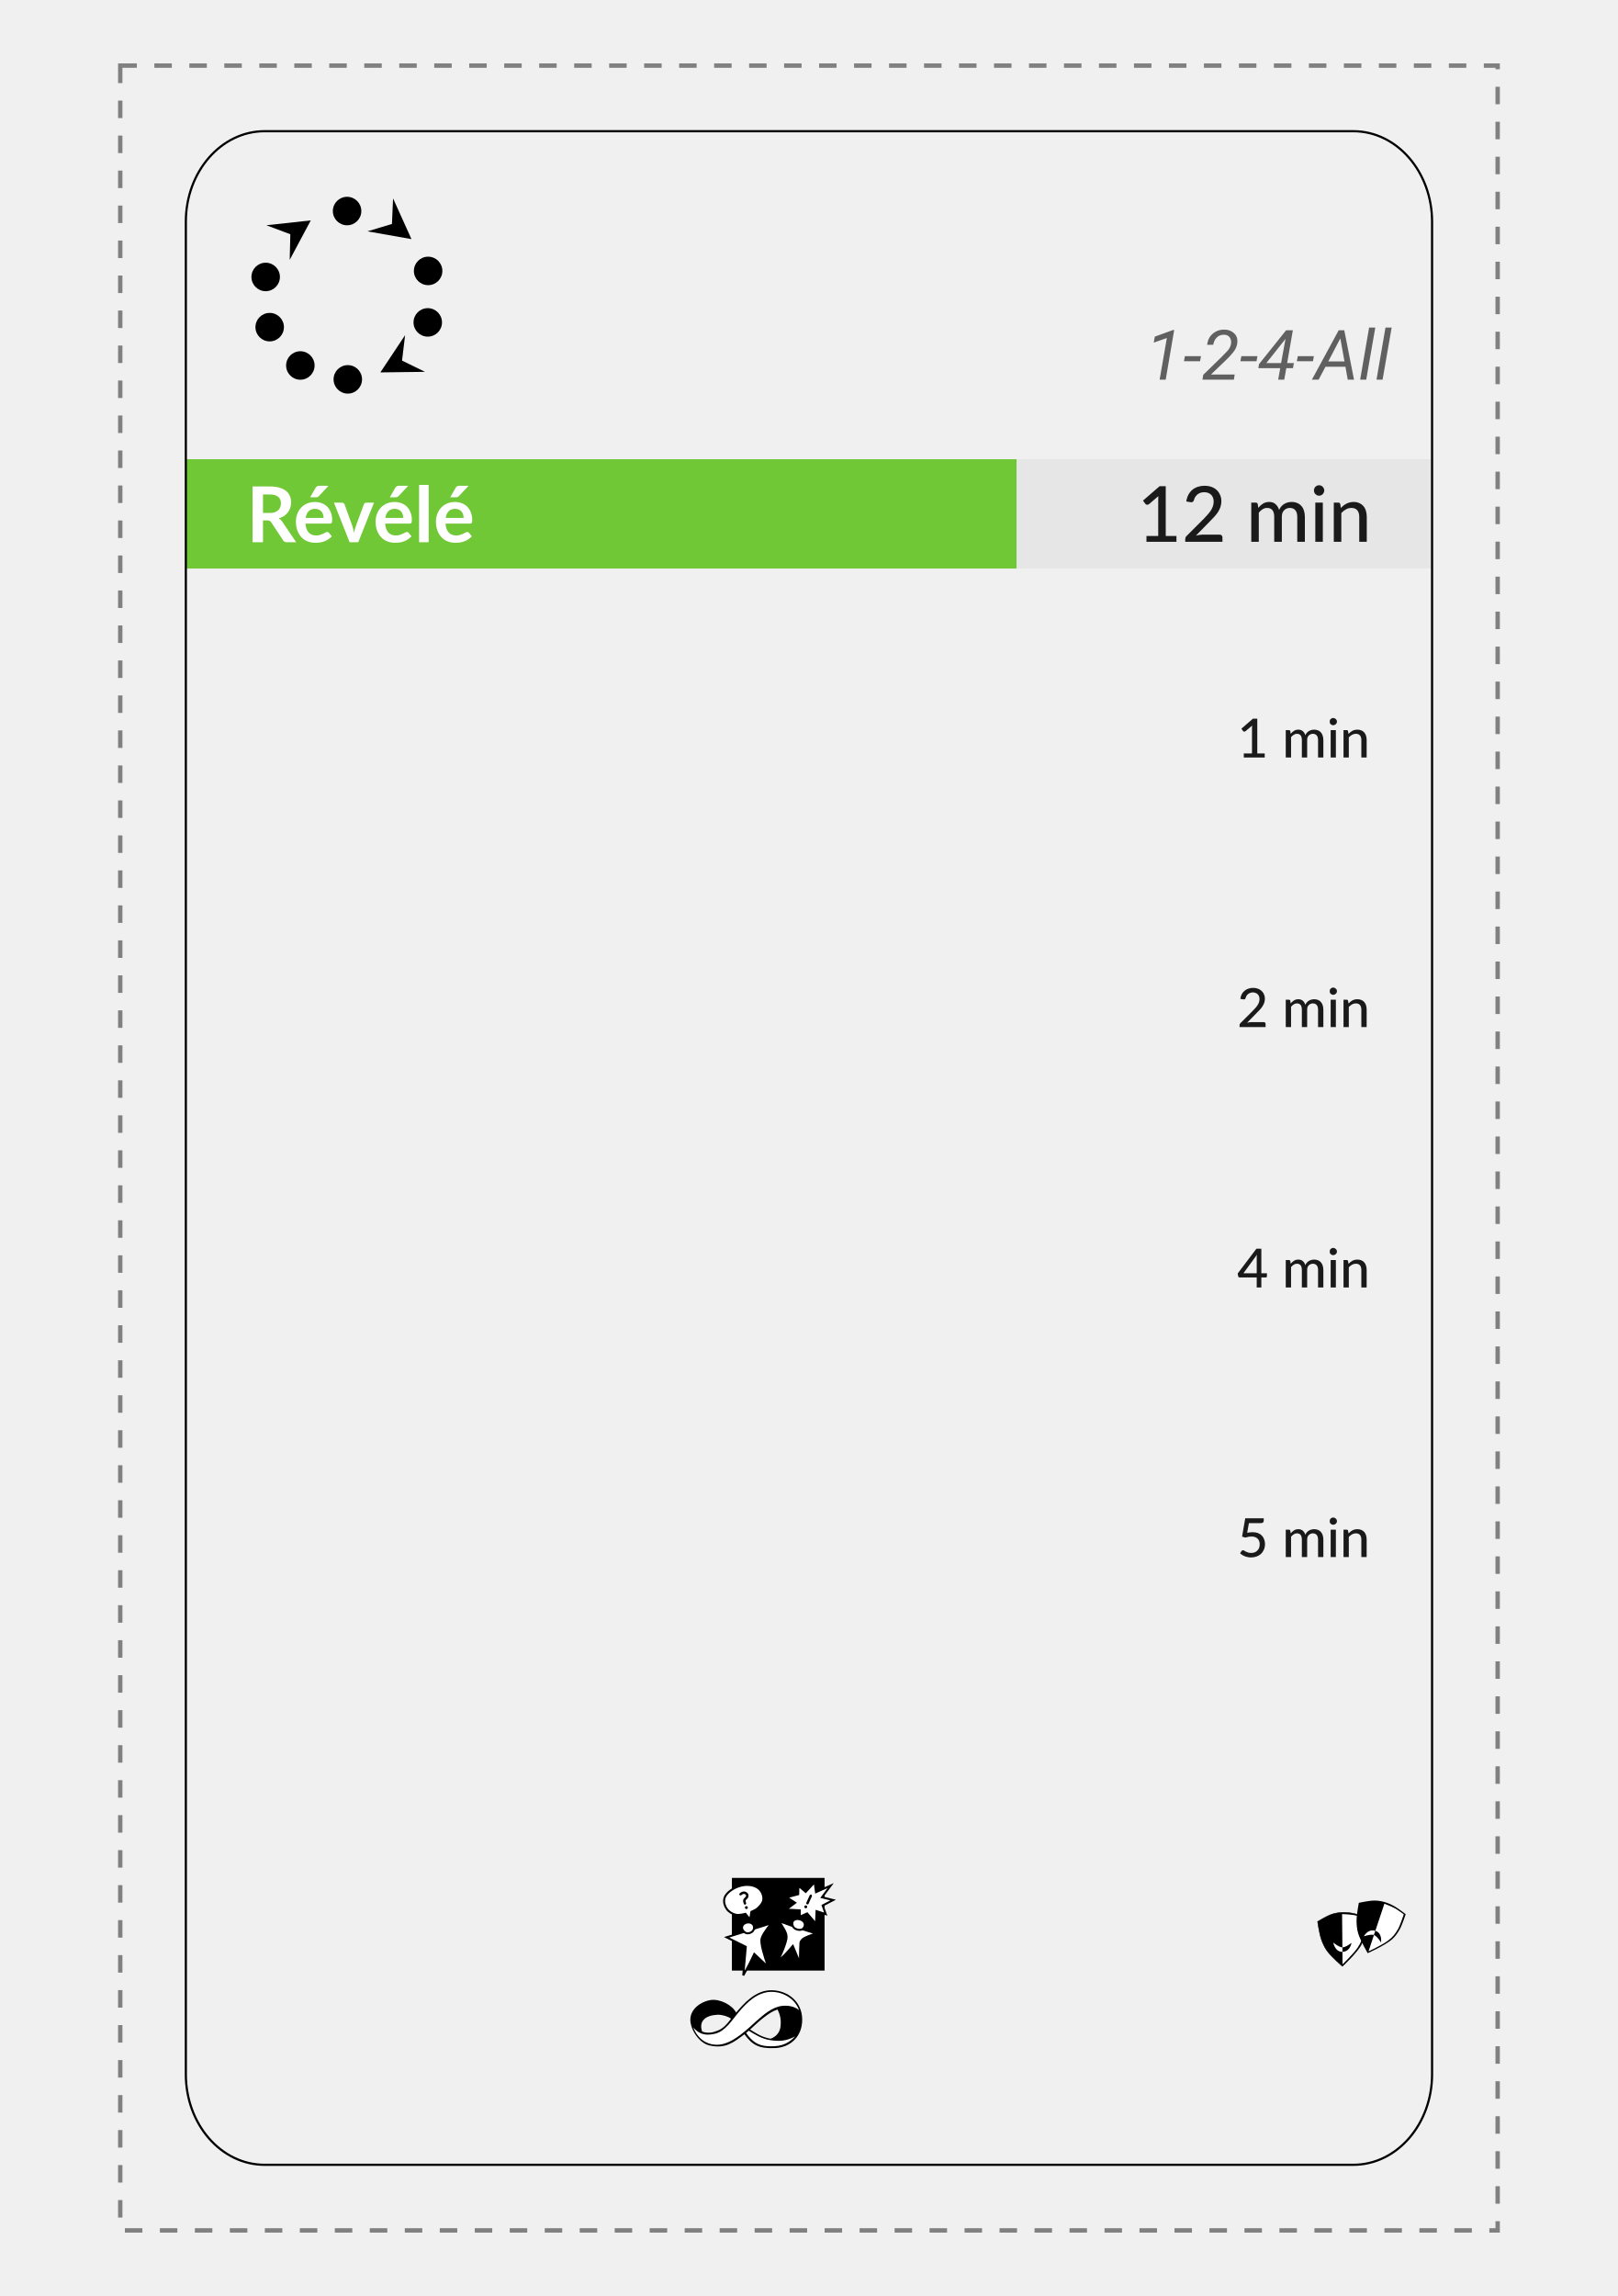
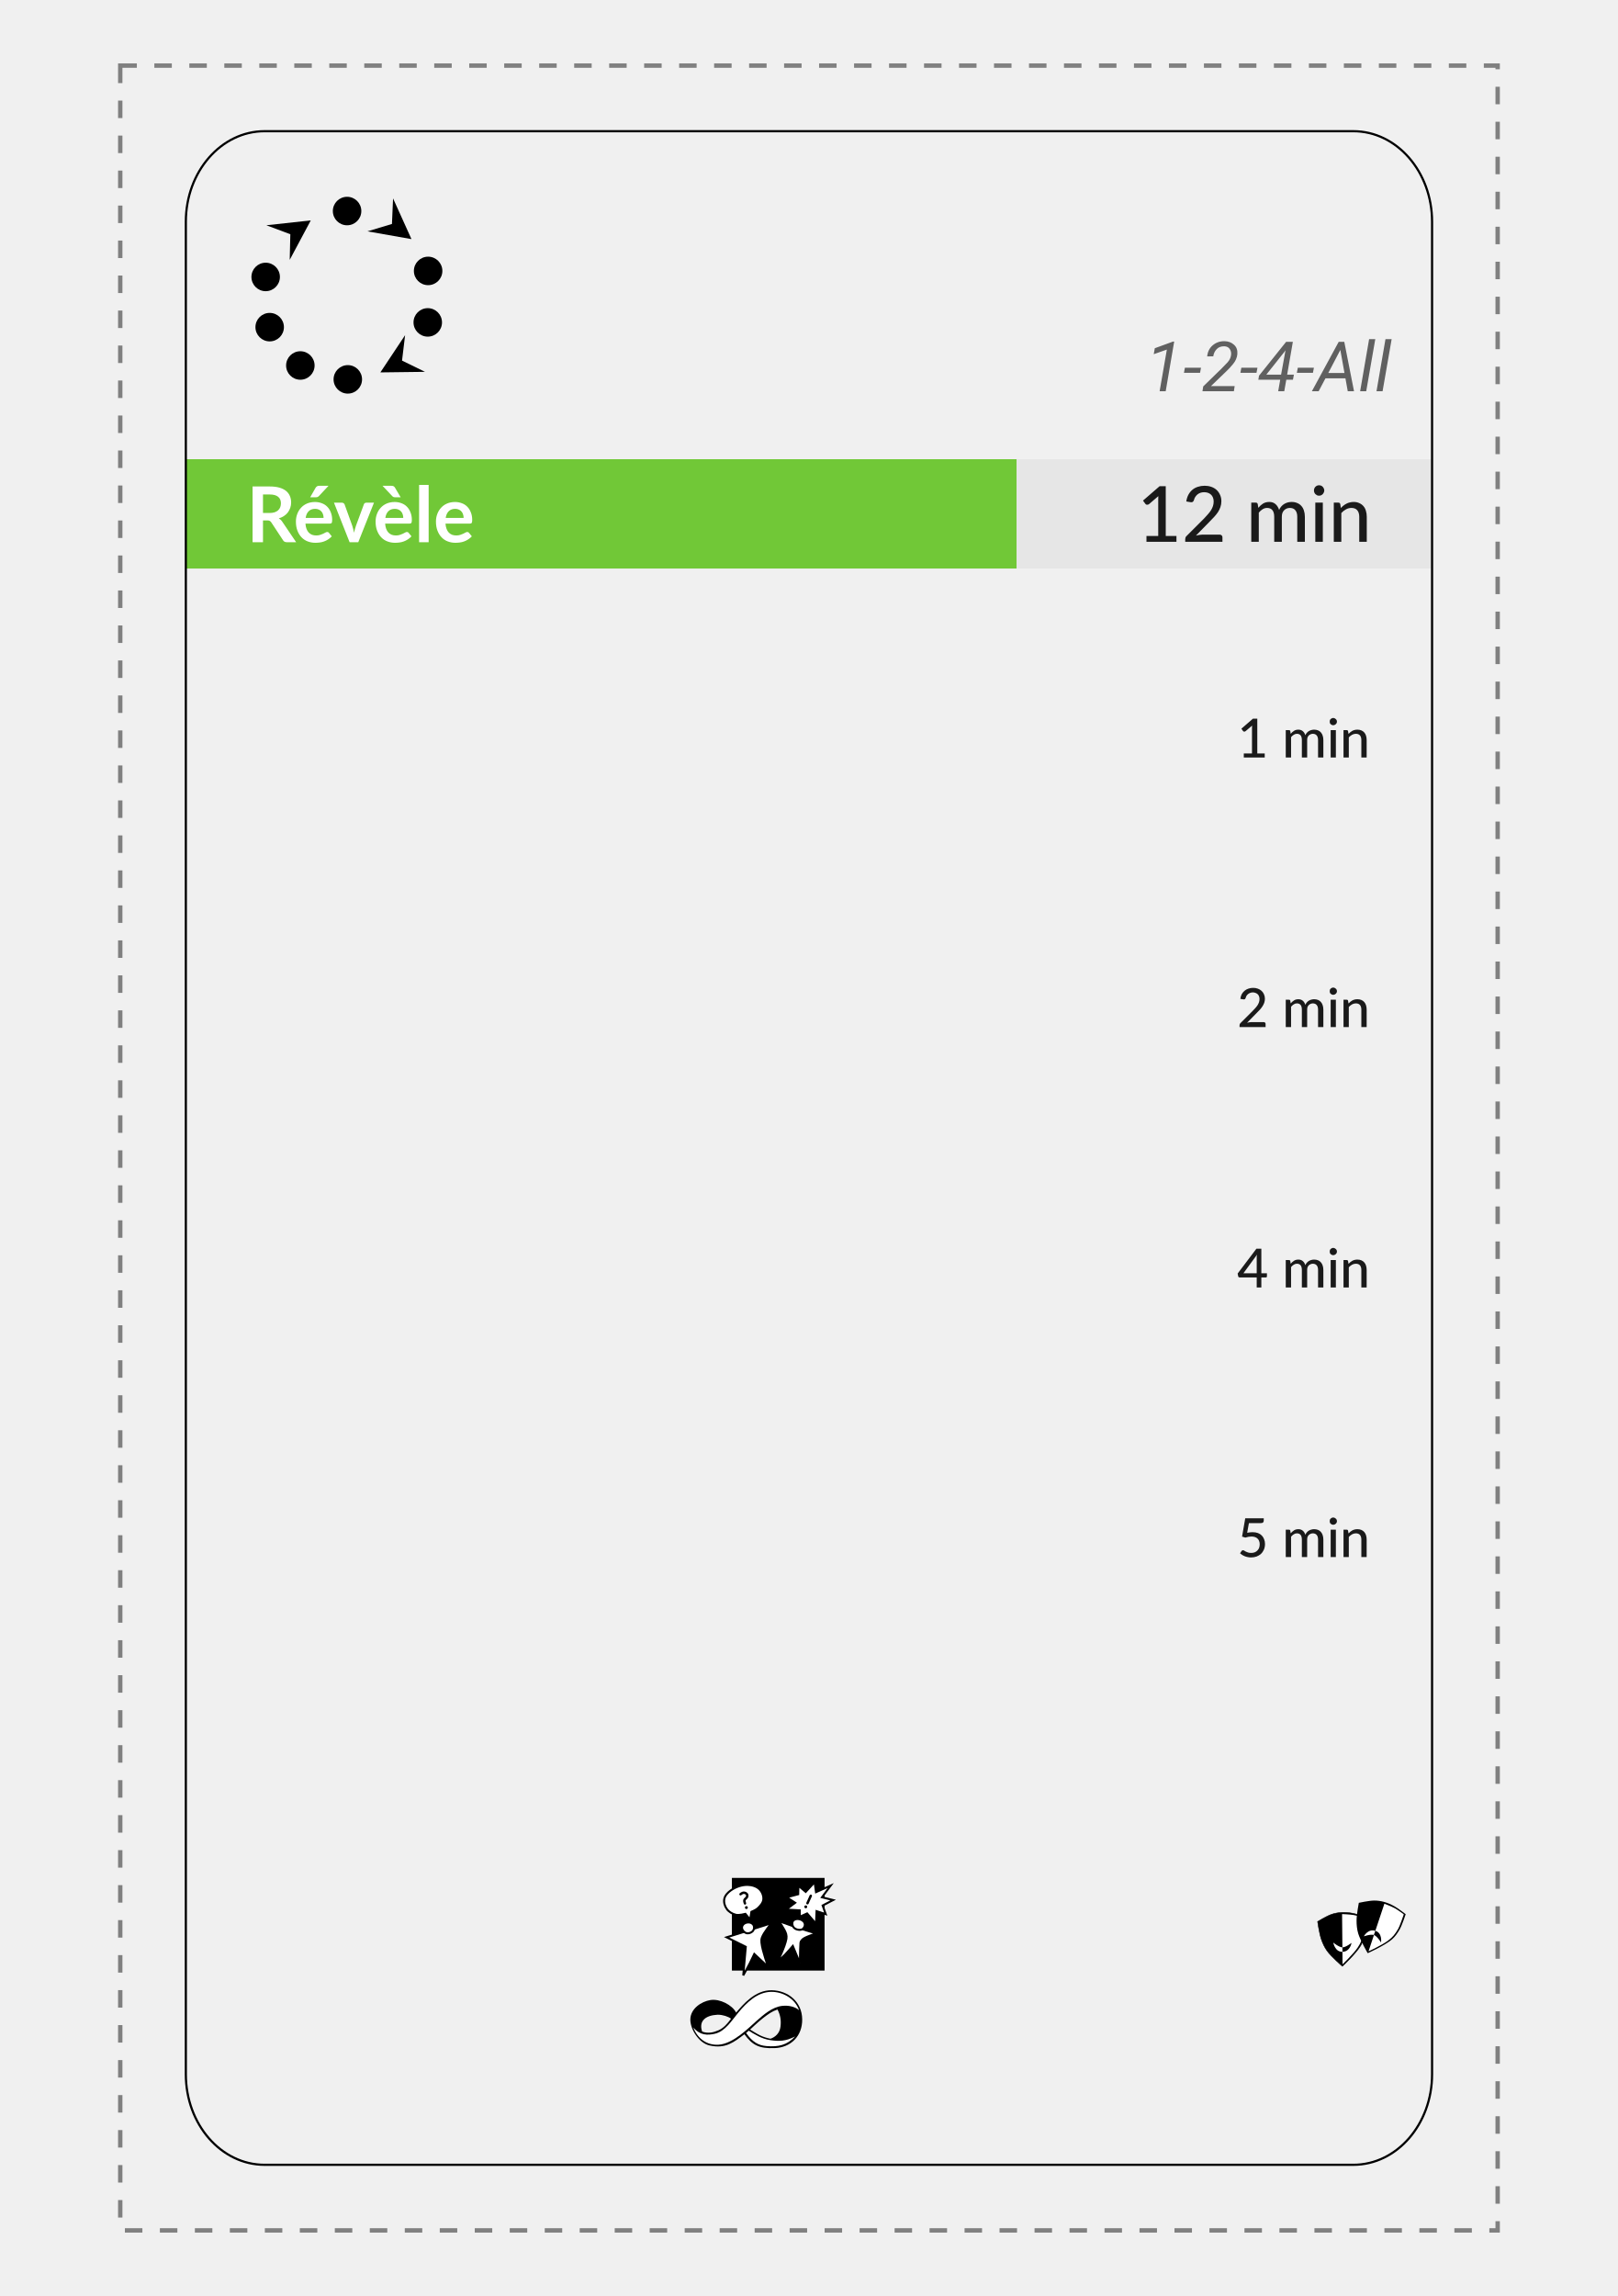
<svg xmlns="http://www.w3.org/2000/svg" xmlns:xlink="http://www.w3.org/1999/xlink" width="74mm" height="105mm" viewBox="0 0 262.205 372.047" id="svg2" version="1.1" enable-background="new">
  <defs id="defs4" />
  <g id="layer1" transform="translate(0,-680.315)" style="display:inline">
    <path style="fill:none;fill-rule:evenodd;stroke:#808080;stroke-width:0.709;stroke-linecap:butt;stroke-linejoin:miter;stroke-miterlimit:4;stroke-dasharray:2.835, 2.835;stroke-dashoffset:0;stroke-opacity:1" d="m 19.488,690.945 0,350.787 223.228,0 0,-350.787 z" id="path3350" transform="translate(4.3385302e-7,8.6660179e-6)" />
  </g>
  <g id="layer2" style="display:inline">
    <path style="fill:none;fill-opacity:1;stroke:none;stroke-width:0.709;stroke-miterlimit:4;stroke-dasharray:2.835, 2.835;stroke-dashoffset:0;stroke-opacity:1" d="m 42.884,21.259 c -7.071,0 -12.766,6.545 -12.766,14.674 l 0,38.477 201.969,0 0,-38.477 c 0,-8.129 -5.692,-14.674 -12.764,-14.674 l -176.439,0 z" id="rect4195-3" />
  </g>
  <g id="layer8" style="display:inline">
    <rect style="display:inline;fill:#71c837;fill-opacity:1;stroke:none;stroke-width:1;stroke-miterlimit:4;stroke-dasharray:none;stroke-dashoffset:0;stroke-opacity:1" id="rect4178" width="134.646" height="17.717" x="30.118" y="74.409" />
    <text xml:space="preserve" style="font-style:normal;font-weight:normal;line-height:0%;font-family:sans-serif;letter-spacing:0px;word-spacing:0px;display:inline;fill:#000000;fill-opacity:1;stroke:none;stroke-width:1px;stroke-linecap:butt;stroke-linejoin:miter;stroke-opacity:1" x="39.935" y="87.861" id="text4180">
-       <tspan id="tspan4182" x="39.935" y="87.861" style="font-style:normal;font-variant:normal;font-weight:bold;font-stretch:normal;font-size:12.5px;line-height:1.25;font-family:Lato;-inkscape-font-specification:'Lato Bold';fill:#ffffff">Révélé</tspan>
+       <tspan id="tspan4182" x="39.935" y="87.861" style="font-style:normal;font-variant:normal;font-weight:bold;font-stretch:normal;font-size:12.5px;line-height:1.25;font-family:Lato;-inkscape-font-specification:'Lato Bold';fill:#ffffff">Révèle</tspan>
    </text>
    <rect y="74.409" x="164.764" height="17.717" width="67.323" id="rect4191" style="display:inline;fill:#e6e6e6;fill-opacity:1;stroke:none;stroke-width:1;stroke-miterlimit:4;stroke-dasharray:none;stroke-dashoffset:0;stroke-opacity:1" />
    <text xml:space="preserve" style="font-style:normal;font-weight:normal;line-height:0%;font-family:sans-serif;letter-spacing:0px;word-spacing:0px;fill:#1a1a1a;fill-opacity:1;stroke:none;stroke-width:1px;stroke-linecap:butt;stroke-linejoin:miter;stroke-opacity:1" x="184.268" y="87.79" id="text4193">
      <tspan id="tspan4195" x="184.268" y="87.79" style="font-style:normal;font-variant:normal;font-weight:500;font-stretch:normal;font-size:12.5px;line-height:1.25;font-family:Lato;-inkscape-font-specification:'Lato Medium';fill:#1a1a1a">12 min</tspan>
    </text>
  </g>
  <g id="layer7" style="display:inline">
    <path style="fill:none;fill-rule:evenodd;stroke:none;stroke-width:1px;stroke-linecap:butt;stroke-linejoin:miter;stroke-opacity:1" d="m 99.213,31.89 v 31.89 H 221.457 v -31.89 z" id="path4300_124ab" />
    <flowRoot xml:space="preserve" style="font-style:normal;font-weight:normal;line-height:0.01%;font-family:sans-serif;letter-spacing:0px;word-spacing:0px;fill:#000000;fill-opacity:1;stroke:none;stroke-width:1px;stroke-linecap:butt;stroke-linejoin:miter;stroke-opacity:1" id="flowRoot4306" transform="translate(59.31411,7.444446)">
      <flowRegion id="flowRegion4308">
        <use x="0" y="0" xlink:href="#path4300_124ab" id="use4310" width="100%" height="100%" />
      </flowRegion>
      <flowPara id="flowPara4312" style="font-style:normal;font-variant:normal;font-weight:bold;font-stretch:normal;font-size:13.75px;line-height:1.25;font-family:Roboto;-inkscape-font-specification:'Roboto Bold'">1-2-4-Tous</flowPara>
      <flowPara style="font-style:normal;font-variant:normal;font-weight:bold;font-stretch:normal;font-size:13.75px;line-height:1.25;font-family:Roboto;-inkscape-font-specification:'Roboto Bold'" id="flowPara5" />
    </flowRoot>
-     <text xml:space="preserve" style="font-style:italic;font-variant:normal;font-weight:normal;font-stretch:normal;font-size:11.25px;line-height:1.15;font-family:Roboto;-inkscape-font-specification:'Roboto, Italic';font-variant-ligatures:normal;font-variant-caps:normal;font-variant-numeric:normal;font-variant-east-asian:normal;font-variation-settings:normal;direction:ltr;opacity:1;vector-effect:none;fill:#000000;fill-opacity:0.6;stroke:none;stroke-width:1px;stroke-linecap:butt;stroke-linejoin:miter;stroke-miterlimit:4;stroke-dasharray:none;stroke-dashoffset:0;stroke-opacity:1;-inkscape-stroke:none;stop-color:#000000;stop-opacity:1" x="185.605" y="61.52" id="text5">
-       <tspan id="tspan5" x="185.605" y="61.52">1-2-4-All</tspan>
+     <text xml:space="preserve" style="font-style:italic;font-variant:normal;font-weight:normal;font-stretch:normal;font-size:11.25px;line-height:1.15;font-family:Roboto;-inkscape-font-specification:'Roboto, Italic';font-variant-ligatures:normal;font-variant-caps:normal;font-variant-numeric:normal;font-variant-east-asian:normal;font-variation-settings:normal;direction:ltr;opacity:1;vector-effect:none;fill:#000000;fill-opacity:0.6;stroke:none;stroke-width:1px;stroke-linecap:butt;stroke-linejoin:miter;stroke-miterlimit:4;stroke-dasharray:none;stroke-dashoffset:0;stroke-opacity:1;-inkscape-stroke:none;stop-color:#000000;stop-opacity:1" x="185.605" y="63.395" id="text5">
+       <tspan id="tspan5" x="185.605" y="63.395">1-2-4-All</tspan>
    </text>
  </g>
  <g id="layer6" style="display:inline">
    <path style="fill:none;fill-rule:evenodd;stroke:none;stroke-width:1px;stroke-linecap:butt;stroke-linejoin:miter;stroke-opacity:1" d="m 40.748,31.89 0,31.89 53.15,0 0,-31.89 z" id="path4213" />
    <g transform="matrix(1.252242,0,0,1.252242,12.4673,-100.8167)" id="layer3">
      <g id="g906">
        <circle style="fill:#000000;fill-opacity:1;stroke:none;stroke-width:1.268;stroke-miterlimit:4;stroke-dasharray:none;stroke-opacity:1" id="path826" cx="24.427" cy="116.346" r="1.843" />
        <circle style="fill:#000000;fill-opacity:1;stroke:none;stroke-width:1.268;stroke-miterlimit:4;stroke-dasharray:none;stroke-opacity:1" id="path826-7" cx="24.946" cy="122.842" r="1.843" />
        <circle style="fill:#000000;fill-opacity:1;stroke:none;stroke-width:1.268;stroke-miterlimit:4;stroke-dasharray:none;stroke-opacity:1" id="path826-76" cx="28.915" cy="127.803" r="1.843" />
        <circle style="fill:#000000;fill-opacity:1;stroke:none;stroke-width:1.268;stroke-miterlimit:4;stroke-dasharray:none;stroke-opacity:1" id="path826-70" cx="35.057" cy="129.599" r="1.843" />
        <circle style="fill:#000000;fill-opacity:1;stroke:none;stroke-width:1.268;stroke-miterlimit:4;stroke-dasharray:none;stroke-opacity:1" id="path826-9" cx="45.404" cy="122.228" r="1.843" />
        <circle style="fill:#000000;fill-opacity:1;stroke:none;stroke-width:1.268;stroke-miterlimit:4;stroke-dasharray:none;stroke-opacity:1" id="path826-4" cx="45.452" cy="115.566" r="1.843" />
        <circle style="fill:#000000;fill-opacity:1;stroke:none;stroke-width:1.268;stroke-miterlimit:4;stroke-dasharray:none;stroke-opacity:1" id="path826-8" cx="34.963" cy="107.818" r="1.843" />
        <path style="fill:#000000;fill-opacity:1;stroke:none;stroke-width:0.265px;stroke-linecap:butt;stroke-linejoin:miter;stroke-opacity:1" d="m 24.518,109.657 5.746,-0.628 -2.725,5.104 0.079,-3.314 z" id="path873" />
        <path style="fill:#000000;fill-opacity:1;stroke:none;stroke-width:0.265px;stroke-linecap:butt;stroke-linejoin:miter;stroke-opacity:1" d="m 40.914,106.183 2.381,5.267 -5.698,-1.005 3.174,-0.954 z" id="path873-2" />
        <path style="fill:#000000;fill-opacity:1;stroke:none;stroke-width:0.265px;stroke-linecap:butt;stroke-linejoin:miter;stroke-opacity:1" d="m 45.05,128.625 -5.78,0.073 3.202,-4.819 -0.397,3.291 z" id="path873-8" />
      </g>
    </g>
  </g>
  <g id="layer5" style="display:inline">
    <rect style="fill:none;fill-opacity:1;stroke:#000000;stroke-width:0.354;stroke-miterlimit:4;stroke-dasharray:none;stroke-dashoffset:0;stroke-opacity:1" id="rect4187" width="201.969" height="329.528" x="30.118" y="21.26" ry="14.674" rx="12.764" />
  </g>
  <g id="layer9">
    <text xml:space="preserve" style="font-style:normal;font-weight:normal;line-height:0%;font-family:sans-serif;letter-spacing:0px;word-spacing:0px;fill:#000000;fill-opacity:1;stroke:none;stroke-width:1px;stroke-linecap:butt;stroke-linejoin:miter;stroke-opacity:1" x="-62.225" y="132.692" id="text6165">
      <tspan id="tspan6167" x="-62.225" y="132.692" style="font-size:12.5px;line-height:1.25"> </tspan>
    </text>
    <path style="fill:none;fill-rule:evenodd;stroke:none;stroke-width:1px;stroke-linecap:butt;stroke-linejoin:miter;stroke-opacity:1" d="M 40.748,102.756 V 340.157 H 184.252 V 102.756 H 40.748" id="path4245_124ab" />
    <flowRoot xml:space="preserve" style="font-style:normal;font-weight:normal;line-height:0.01%;font-family:sans-serif;letter-spacing:0px;word-spacing:0px;fill:#000000;fill-opacity:1;stroke:none;stroke-width:1px;stroke-linecap:butt;stroke-linejoin:miter;stroke-opacity:1" id="flowRoot4251">
      <flowRegion id="flowRegion4253">
        <use x="0" y="0" xlink:href="#path4245_124ab" id="use4255" width="100%" height="100%" />
      </flowRegion>
      <flowPara id="flowPara4257" style="font-style:normal;font-variant:normal;font-weight:bold;font-stretch:normal;font-size:8.75px;line-height:1.25;font-family:Roboto;-inkscape-font-specification:'Roboto Bold';fill:#999999;fill-opacity:1">Etapes</flowPara>
      <flowPara id="flowPara4259" style="font-style:normal;font-variant:normal;font-weight:normal;font-stretch:normal;font-size:8.75px;line-height:1.25;font-family:Lato;-inkscape-font-specification:Lato;fill:#1a1a1a">Réflexion silencieuse des individus sur un défi commun, formulé sous la forme d'une question.</flowPara>
      <flowPara style="font-style:normal;font-variant:normal;font-weight:normal;font-stretch:normal;font-size:8.75px;line-height:1.25;font-family:Lato;-inkscape-font-specification:Lato;fill:#1a1a1a" id="flowPara4302"> </flowPara>
      <flowPara style="font-style:normal;font-variant:normal;font-weight:normal;font-stretch:normal;font-size:8.75px;line-height:1.25;font-family:Lato;-inkscape-font-specification:Lato;fill:#1a1a1a" id="flowPara4261">Générer des idées en binôme, en s'appuyant sur les idées issues de l'auto-réflexion.</flowPara>
      <flowPara style="font-style:normal;font-variant:normal;font-weight:normal;font-stretch:normal;font-size:8.75px;line-height:1.25;font-family:Lato;-inkscape-font-specification:Lato;fill:#1a1a1a" id="flowPara4263"> </flowPara>
      <flowPara style="font-style:normal;font-variant:normal;font-weight:normal;font-stretch:normal;font-size:8.75px;line-height:1.25;font-family:Lato;-inkscape-font-specification:Lato;fill:#1a1a1a" id="flowPara4304">Partagez et développez les idées de votre paire en quatuor (remarquez les similitudes et les différences.</flowPara>
      <flowPara style="font-style:normal;font-variant:normal;font-weight:normal;font-stretch:normal;font-size:8.75px;line-height:1.25;font-family:Lato;-inkscape-font-specification:Lato;fill:#1a1a1a" id="flowPara4265"> </flowPara>
      <flowPara style="font-style:normal;font-variant:normal;font-weight:normal;font-stretch:normal;font-size:8.75px;line-height:1.25;font-family:Lato;-inkscape-font-specification:Lato;fill:#1a1a1a;fill-opacity:1" id="flowPara4335">Chaque groupe partage une idée importante avec tous les autres (répéter le cycle si nécessaire).</flowPara>
    </flowRoot>
    <text xml:space="preserve" style="font-style:normal;font-weight:normal;line-height:0%;font-family:sans-serif;letter-spacing:0px;word-spacing:0px;fill:#000000;fill-opacity:1;stroke:none;stroke-width:1px;stroke-linecap:butt;stroke-linejoin:miter;stroke-opacity:1" x="93.898" y="183.547" id="text4267">
      <tspan id="tspan4269" x="93.898" y="183.547" style="font-size:8.75px;line-height:1.25"> </tspan>
    </text>
  </g>
  <g id="layer4" style="display:inline">
    <text xml:space="preserve" style="font-style:normal;font-weight:normal;line-height:0%;font-family:sans-serif;letter-spacing:0px;word-spacing:0px;fill:#1a1a1a;fill-opacity:1;stroke:none;stroke-width:1px;stroke-linecap:butt;stroke-linejoin:miter;stroke-opacity:1" x="200.497" y="208.623" id="text4197">
      <tspan id="tspan4199" x="200.497" y="208.623" style="font-style:normal;font-variant:normal;font-weight:500;font-stretch:normal;font-size:8.75px;line-height:1.25;font-family:Lato;-inkscape-font-specification:'Lato Medium';fill:#1a1a1a">4 min</tspan>
    </text>
    <text id="text4227" y="122.749" x="200.497" style="font-style:normal;font-weight:normal;line-height:0%;font-family:sans-serif;letter-spacing:0px;word-spacing:0px;fill:#1a1a1a;fill-opacity:1;stroke:none;stroke-width:1px;stroke-linecap:butt;stroke-linejoin:miter;stroke-opacity:1" xml:space="preserve">
      <tspan style="font-style:normal;font-variant:normal;font-weight:500;font-stretch:normal;font-size:8.75px;line-height:1.25;font-family:Lato;-inkscape-font-specification:'Lato Medium';fill:#1a1a1a" y="122.749" x="200.497" id="tspan4229">1 min</tspan>
    </text>
    <text id="text4231" y="166.434" x="200.497" style="font-style:normal;font-weight:normal;line-height:0%;font-family:sans-serif;letter-spacing:0px;word-spacing:0px;fill:#1a1a1a;fill-opacity:1;stroke:none;stroke-width:1px;stroke-linecap:butt;stroke-linejoin:miter;stroke-opacity:1" xml:space="preserve">
      <tspan style="font-style:normal;font-variant:normal;font-weight:500;font-stretch:normal;font-size:8.75px;line-height:1.25;font-family:Lato;-inkscape-font-specification:'Lato Medium';fill:#1a1a1a" y="166.434" x="200.497" id="tspan4233">2 min</tspan>
    </text>
    <text id="text4235" y="252.309" x="200.497" style="font-style:normal;font-weight:normal;line-height:0%;font-family:sans-serif;letter-spacing:0px;word-spacing:0px;fill:#1a1a1a;fill-opacity:1;stroke:none;stroke-width:1px;stroke-linecap:butt;stroke-linejoin:miter;stroke-opacity:1" xml:space="preserve">
      <tspan style="font-style:normal;font-variant:normal;font-weight:500;font-stretch:normal;font-size:8.75px;line-height:1.25;font-family:Lato;-inkscape-font-specification:'Lato Medium';fill:#1a1a1a" y="252.309" x="200.497" id="tspan4237">5 min</tspan>
    </text>
    <path style="fill:none;fill-rule:evenodd;stroke:none;stroke-width:1px;stroke-linecap:butt;stroke-linejoin:miter;stroke-opacity:1" d="m 194.882,102.756 v 237.402 h 26.575 V 102.756 Z" id="path4239" />
  </g>
  <g id="layer10">
    <path style="fill:none;fill-rule:evenodd;stroke:none;stroke-width:1px;stroke-linecap:butt;stroke-linejoin:miter;stroke-opacity:1" d="m 40.748,269.282 v 70.876 H 221.457 v -70.876 z" id="path4343_124ab" />
    <flowRoot xml:space="preserve" style="font-style:normal;font-weight:normal;line-height:1.15;font-family:sans-serif;letter-spacing:0px;word-spacing:0px;fill:#000000;fill-opacity:1;stroke:none;stroke-width:1px;stroke-linecap:butt;stroke-linejoin:miter;stroke-opacity:1" id="flowRoot4351" transform="translate(0,22.5)">
      <flowRegion id="flowRegion4353" style="line-height:1.15">
        <use x="0" y="0" xlink:href="#path4343_124ab" id="use4355" width="100%" height="100%" />
      </flowRegion>
      <flowPara id="flowPara4357" style="font-style:normal;font-variant:normal;font-weight:bold;font-stretch:normal;font-size:8.75px;line-height:1.15;font-family:Roboto;-inkscape-font-specification:'Roboto Bold';fill:#999999;fill-opacity:1">Fonctionne Avec</flowPara>
      <flowPara style="font-style:normal;font-variant:normal;font-weight:normal;font-stretch:normal;font-size:8.75px;line-height:1.15;font-family:Lato;-inkscape-font-specification:Lato;fill:#1a1a1a" id="flowPara4">Design Storyboards            Improv Prototyping</flowPara>
      <flowPara style="font-style:normal;font-variant:normal;font-weight:normal;font-stretch:normal;font-size:8.75px;line-height:1.15;font-family:Lato;-inkscape-font-specification:Lato;fill:#1a1a1a" id="flowPara2">Ecocycle Planning</flowPara>
    </flowRoot>
    <g transform="matrix(0.6992322,0,0,0.6992321,-75.04141,227.7706)" id="layer33" style="display:inline">
      <g id="g4911">
        <rect style="opacity:1;fill:#000000;fill-opacity:1;stroke:none;stroke-width:0.565;stroke-linecap:round;stroke-miterlimit:4;stroke-dasharray:none;stroke-opacity:1" id="rect4897" width="21.475" height="21.475" x="276.957" y="109.446" />
        <path style="fill:#ffffff;fill-opacity:1;stroke:#000000;stroke-width:0.465;stroke-linecap:butt;stroke-linejoin:miter;stroke-miterlimit:4;stroke-dasharray:none;stroke-opacity:1" d="m 275.74,123.211 4.433,2.202 -0.582,6.619 c 0,0 1.069,-1.913 1.539,-2.859 0.354,-0.712 1.016,-2.101 1.016,-2.101 l 3.232,3.031 c 0,0 -1.383,-3.713 -1.573,-5.662 -0.036,-0.371 -0.035,-0.763 0.086,-1.115 0.443,-1.288 2.259,-3.403 2.259,-3.403 l -5.205,1.659 z" id="path4861" />
        <path style="fill:#ffffff;fill-opacity:1;stroke:#000000;stroke-width:0.465;stroke-linecap:butt;stroke-linejoin:miter;stroke-miterlimit:4;stroke-dasharray:none;stroke-opacity:1" d="m 279.487,121.581 c -0.148,-0.229 -0.225,-0.533 -0.172,-0.801 0.059,-0.296 0.264,-0.576 0.515,-0.744 0.341,-0.227 0.796,-0.317 1.201,-0.257 0.312,0.046 0.631,0.212 0.829,0.458 0.168,0.209 0.245,0.504 0.229,0.772 -0.019,0.306 -0.141,0.637 -0.368,0.843 -0.335,0.304 -0.844,0.492 -1.29,0.421 -0.385,-0.062 -0.732,-0.364 -0.944,-0.691 z" id="path4859" />
        <path style="fill:#ffffff;fill-opacity:1;stroke:#000000;stroke-width:0.465;stroke-linecap:butt;stroke-linejoin:miter;stroke-miterlimit:4;stroke-dasharray:none;stroke-opacity:1" d="m 287.816,119.455 4.287,1.517 4.408,1.355 c 0,0 -2.038,0.618 -2.932,1.173 -0.292,0.181 -0.705,0.607 -0.728,0.95 -0.131,1.972 -0.121,4.772 -0.121,4.772 l -1.658,-4.004 c 0,0 -1.214,1.418 -1.8,2.022 -0.594,0.612 -1.719,1.598 -1.719,1.598 0,0 1.729,-3.435 2.042,-5.298 0.057,-0.339 0.034,-0.761 -0.061,-1.092 -0.326,-1.135 -1.719,-2.993 -1.719,-2.993 z" id="path4865" />
        <path style="fill:#ffffff;fill-opacity:1;stroke:#000000;stroke-width:0.465;stroke-linecap:butt;stroke-linejoin:miter;stroke-miterlimit:4;stroke-dasharray:none;stroke-opacity:1" d="m 290.95,120.042 c -0.006,-0.258 0.079,-0.547 0.263,-0.728 0.254,-0.249 0.655,-0.353 1.011,-0.344 0.457,0.011 0.944,0.19 1.274,0.506 0.214,0.204 0.369,0.513 0.364,0.809 -0.006,0.368 -0.198,0.761 -0.485,0.991 -0.227,0.182 -0.559,0.223 -0.849,0.202 -0.419,-0.03 -0.873,-0.17 -1.173,-0.465 -0.25,-0.246 -0.396,-0.62 -0.404,-0.971 z" id="path4863" />
        <path style="fill:#ffffff;fill-opacity:1;stroke:#000000;stroke-width:0.465;stroke-linecap:butt;stroke-linejoin:miter;stroke-miterlimit:4;stroke-dasharray:none;stroke-opacity:1" d="m 275.764,116.645 c -0.469,-0.654 -0.731,-1.558 -0.566,-2.346 0.167,-0.796 0.815,-1.469 1.476,-1.941 1.115,-0.797 2.532,-1.315 3.903,-1.294 0.983,0.015 2.073,0.318 2.77,1.011 0.602,0.598 0.981,1.542 0.89,2.386 -0.087,0.805 -0.724,1.489 -1.314,2.042 -0.405,0.38 -1.456,0.809 -1.456,0.809 l -0.283,1.8 -1.092,-1.335 c 0,0 -1.472,0.39 -2.184,0.222 -0.823,-0.194 -1.651,-0.668 -2.143,-1.355 z" id="path4867" />
        <path style="fill:#ffffff;fill-opacity:1;stroke:#000000;stroke-width:0.465;stroke-linecap:butt;stroke-linejoin:miter;stroke-miterlimit:4;stroke-dasharray:none;stroke-opacity:1" d="m 299.848,111.225 -2.022,2.71 2.588,0.647 -2.427,1.254 0.708,2.002 -2.123,-0.688 -0.121,2.912 -2.063,-2.386 -1.699,0.768 v -1.476 l -3.175,-0.182 2.103,-1.577 -1.941,-1.274 2.649,-0.708 0.041,-1.962 1.699,1.416 2.063,-2.245 0.324,2.305 z" id="path4869" />
        <path style="fill:none;stroke:#000000;stroke-width:0.565;stroke-linecap:round;stroke-linejoin:miter;stroke-miterlimit:4;stroke-dasharray:none;stroke-opacity:1" d="m 278.959,113.227 c 0,0 0.412,-0.415 0.89,-0.344 0.353,0.053 0.731,0.318 0.667,0.768 -0.073,0.512 -0.587,0.601 -0.667,0.991 -0.049,0.237 0.136,0.714 0.136,0.714" id="path4871" />
        <path style="fill:none;stroke:#000000;stroke-width:0.565;stroke-linecap:round;stroke-linejoin:miter;stroke-miterlimit:4;stroke-dasharray:none;stroke-opacity:1" d="m 295.237,113.591 -0.768,1.719" id="path4878" />
        <circle style="opacity:1;fill:#000000;fill-opacity:1;stroke:none;stroke-width:0.393;stroke-linecap:round;stroke-miterlimit:4;stroke-dasharray:none;stroke-opacity:1" id="path4880" cx="294.074" cy="116.149" r="0.334" />
        <circle style="opacity:1;fill:#000000;fill-opacity:1;stroke:none;stroke-width:0.393;stroke-linecap:round;stroke-miterlimit:4;stroke-dasharray:none;stroke-opacity:1" id="path4880-5" cx="280.314" cy="116.321" r="0.334" />
      </g>
    </g>
    <g transform="matrix(0.3097453,0,0,0.3097453,157.3896,287.9634)" id="layer16" style="display:inline">
      <g id="g5009">
        <path style="fill:#000000;fill-opacity:1;stroke:#000000;stroke-width:0.265px;stroke-linecap:butt;stroke-linejoin:miter;stroke-opacity:1" d="m 181.271,75.565 c 0,0 4.659,-2.832 7.212,-3.727 1.62,-0.568 3.336,-0.896 5.048,-1.01 1.941,-0.13 3.907,0.039 5.823,0.372 2.406,0.418 7.041,2.027 7.041,2.027 0,0 0.13,5.766 -0.399,8.58 -0.401,2.134 -0.995,4.292 -2.081,6.171 -2.442,4.227 -9.682,10.988 -9.682,10.988 0,0 -5.855,-5.032 -8.071,-8.147 -1.316,-1.849 -2.264,-3.966 -3,-6.113 -1.008,-2.944 -1.892,-9.142 -1.892,-9.142 z" id="path4934-2" />
        <path style="fill:#ffffff;fill-opacity:1;stroke:none;stroke-width:0.265px;stroke-linecap:butt;stroke-linejoin:miter;stroke-opacity:1" d="m 194.318,97.94 -0.248,-26.272 c 0,0 4.102,0.138 6.116,0.497 1.806,0.322 5.303,1.475 5.303,1.475 0,0 0.005,6.453 -0.278,7.914 -0.711,3.665 -1.357,5.171 -2.941,7.58 -2.149,3.267 -7.951,8.806 -7.951,8.806 z" id="path4936-4" />
        <path style="fill:#000000;fill-opacity:1;stroke:none;stroke-width:0.265px;stroke-linecap:butt;stroke-linejoin:miter;stroke-opacity:1" d="m 202.831,65.768 c 0,0 5.326,-1.164 8.032,-1.181 1.716,-0.011 3.446,0.237 5.103,0.685 1.878,0.508 3.682,1.307 5.386,2.244 2.14,1.177 6,4.205 6,4.205 0,0 -1.751,5.496 -3.166,7.985 -1.073,1.887 -2.336,3.735 -3.974,5.16 -3.683,3.205 -12.727,7.246 -12.727,7.246 0,0 -3.902,-6.662 -4.986,-10.328 -0.644,-2.177 -0.852,-4.486 -0.85,-6.756 0.003,-3.112 1.181,-9.26 1.181,-9.26 z" id="path4934" />
        <path style="fill:#ffffff;fill-opacity:1;stroke:none;stroke-width:0.265px;stroke-linecap:butt;stroke-linejoin:miter;stroke-opacity:1" d="m 207.901,91.168 8.302,-24.927 c 0,0 3.835,1.464 5.622,2.457 1.604,0.891 4.536,3.118 4.536,3.118 0,0 -2.092,6.105 -2.835,7.394 -1.863,3.235 -2.963,4.45 -5.244,6.213 -3.094,2.392 -10.381,5.745 -10.381,5.745 z" id="path4936" />
        <path style="fill:#000000;fill-opacity:1;stroke:none;stroke-width:0.265px;stroke-linecap:butt;stroke-linejoin:miter;stroke-opacity:1" d="m 194.233,89.071 c 1.783,0.03 4.783,-2.341 4.783,-2.341 0,0 -0.677,4.57 -4.76,4.678 z" id="path4995" />
        <path style="fill:#ffffff;fill-opacity:1;stroke:none;stroke-width:0.265px;stroke-linecap:butt;stroke-linejoin:miter;stroke-opacity:1" d="m 194.256,91.408 c -3.954,0.105 -4.795,-4.845 -4.795,-4.845 0,0 2.984,2.478 4.772,2.508 z" id="path4956" />
        <path style="fill:#ffffff;fill-opacity:1;stroke:none;stroke-width:0.265px;stroke-linecap:butt;stroke-linejoin:miter;stroke-opacity:1" d="m 210.748,82.612 c -1.674,-0.59 -5.29,0.697 -5.29,0.697 0,0 2.119,-4.096 6.023,-2.897 z" id="path4999" />
        <path style="fill:#000007;fill-opacity:1;stroke:none;stroke-width:0.265px;stroke-linecap:butt;stroke-linejoin:miter;stroke-opacity:1" d="m 211.481,80.411 c 3.781,1.161 2.979,6.103 2.979,6.103 0,0 -2.017,-3.305 -3.713,-3.903 z" id="path4956-9" />
      </g>
    </g>
    <g style="display:inline" transform="matrix(0.4735125,0,0,0.4735125,-65.98133,270.0259)" id="layer35">
      <g id="g4844">
        <path id="path4829" transform="matrix(0.2645833,0,0,0.2645833,375.6177,110.819)" d="M 105.398,0.006 C 83.511,-0.406 67.947,18.808 59.234,28.896 54.19,19.114 38.222,10.793 26.064,12.693 14.173,14.552 0.242,23.855 0.004,37.686 -0.211,50.158 10.912,68.232 24.689,71.391 45.706,76.209 56.366,67.083 69.953,56.959 80.108,70.708 88.417,75.646 109.041,74.869 130.162,74.073 144.935,59.264 144.701,37.684 144.452,14.754 126.348,0.4 105.398,0.006 Z m 7.336,24.916 c 3.707,7.047 4.904,13.884 3.898,22.24 -1.04,8.639 -6.994,13.568 -12.955,15.555 -5.044,-0.994 -9.298,-2.334 -13.564,-4.395 -4.292,-2.073 -12.805,-7.451 -12.805,-7.451 0,0 10.697,-10.174 16.473,-14.637 6.936,-5.359 11.998,-9.02 18.953,-11.312 z m -76.848,6.771 c 6.014,0.002 13.264,2.358 16.775,5.152 -4.662,6.267 -9.516,12.041 -16.279,14.979 -6.491,2.819 -13.603,4.51 -21.17,1.605 -1.758,-5.274 -1.661,-10.379 1.146,-14.215 3.901,-5.33 11.747,-7.127 18.342,-7.49 0.389,-0.021 0.785,-0.031 1.186,-0.031 z" style="fill:#000000;fill-opacity:1;stroke:none;stroke-width:1px;stroke-linecap:butt;stroke-linejoin:miter;stroke-opacity:1" />
        <path style="fill:#ffffff;fill-opacity:1;stroke:none;stroke-width:0.265px;stroke-linecap:butt;stroke-linejoin:miter;stroke-opacity:1" d="m 376.609,123.54 c 1.577,4.004 4.766,6.144 8.661,5.92 5.035,-0.289 10.423,-5.867 12.926,-8.079 2.562,-2.263 5.443,-4.794 8.837,-5.205 2.483,-0.3 4.713,0.456 5.805,1.487 -1.436,-4.145 -5.781,-6.371 -9.609,-6.292 -4.705,0.098 -8.291,3.646 -11.178,7.096 -2.308,2.758 -4.505,6.426 -8.011,7.232 -2.514,0.577 -5.065,0.631 -7.431,-2.159 z" id="path4831" />
        <path style="fill:#ffffff;fill-opacity:1;stroke:none;stroke-width:0.265px;stroke-linecap:butt;stroke-linejoin:miter;stroke-opacity:1" d="m 394.707,125.447 0.891,-0.782 c 1.859,1.115 4.297,2.795 7.456,3.243 2.817,0.399 5.202,0.445 8.438,-1.294 -2.73,2.993 -5.782,3.652 -9.808,3.316 -2.747,-0.229 -4.774,-1.329 -6.978,-4.483 z" id="path4837" />
      </g>
    </g>
  </g>
</svg>
